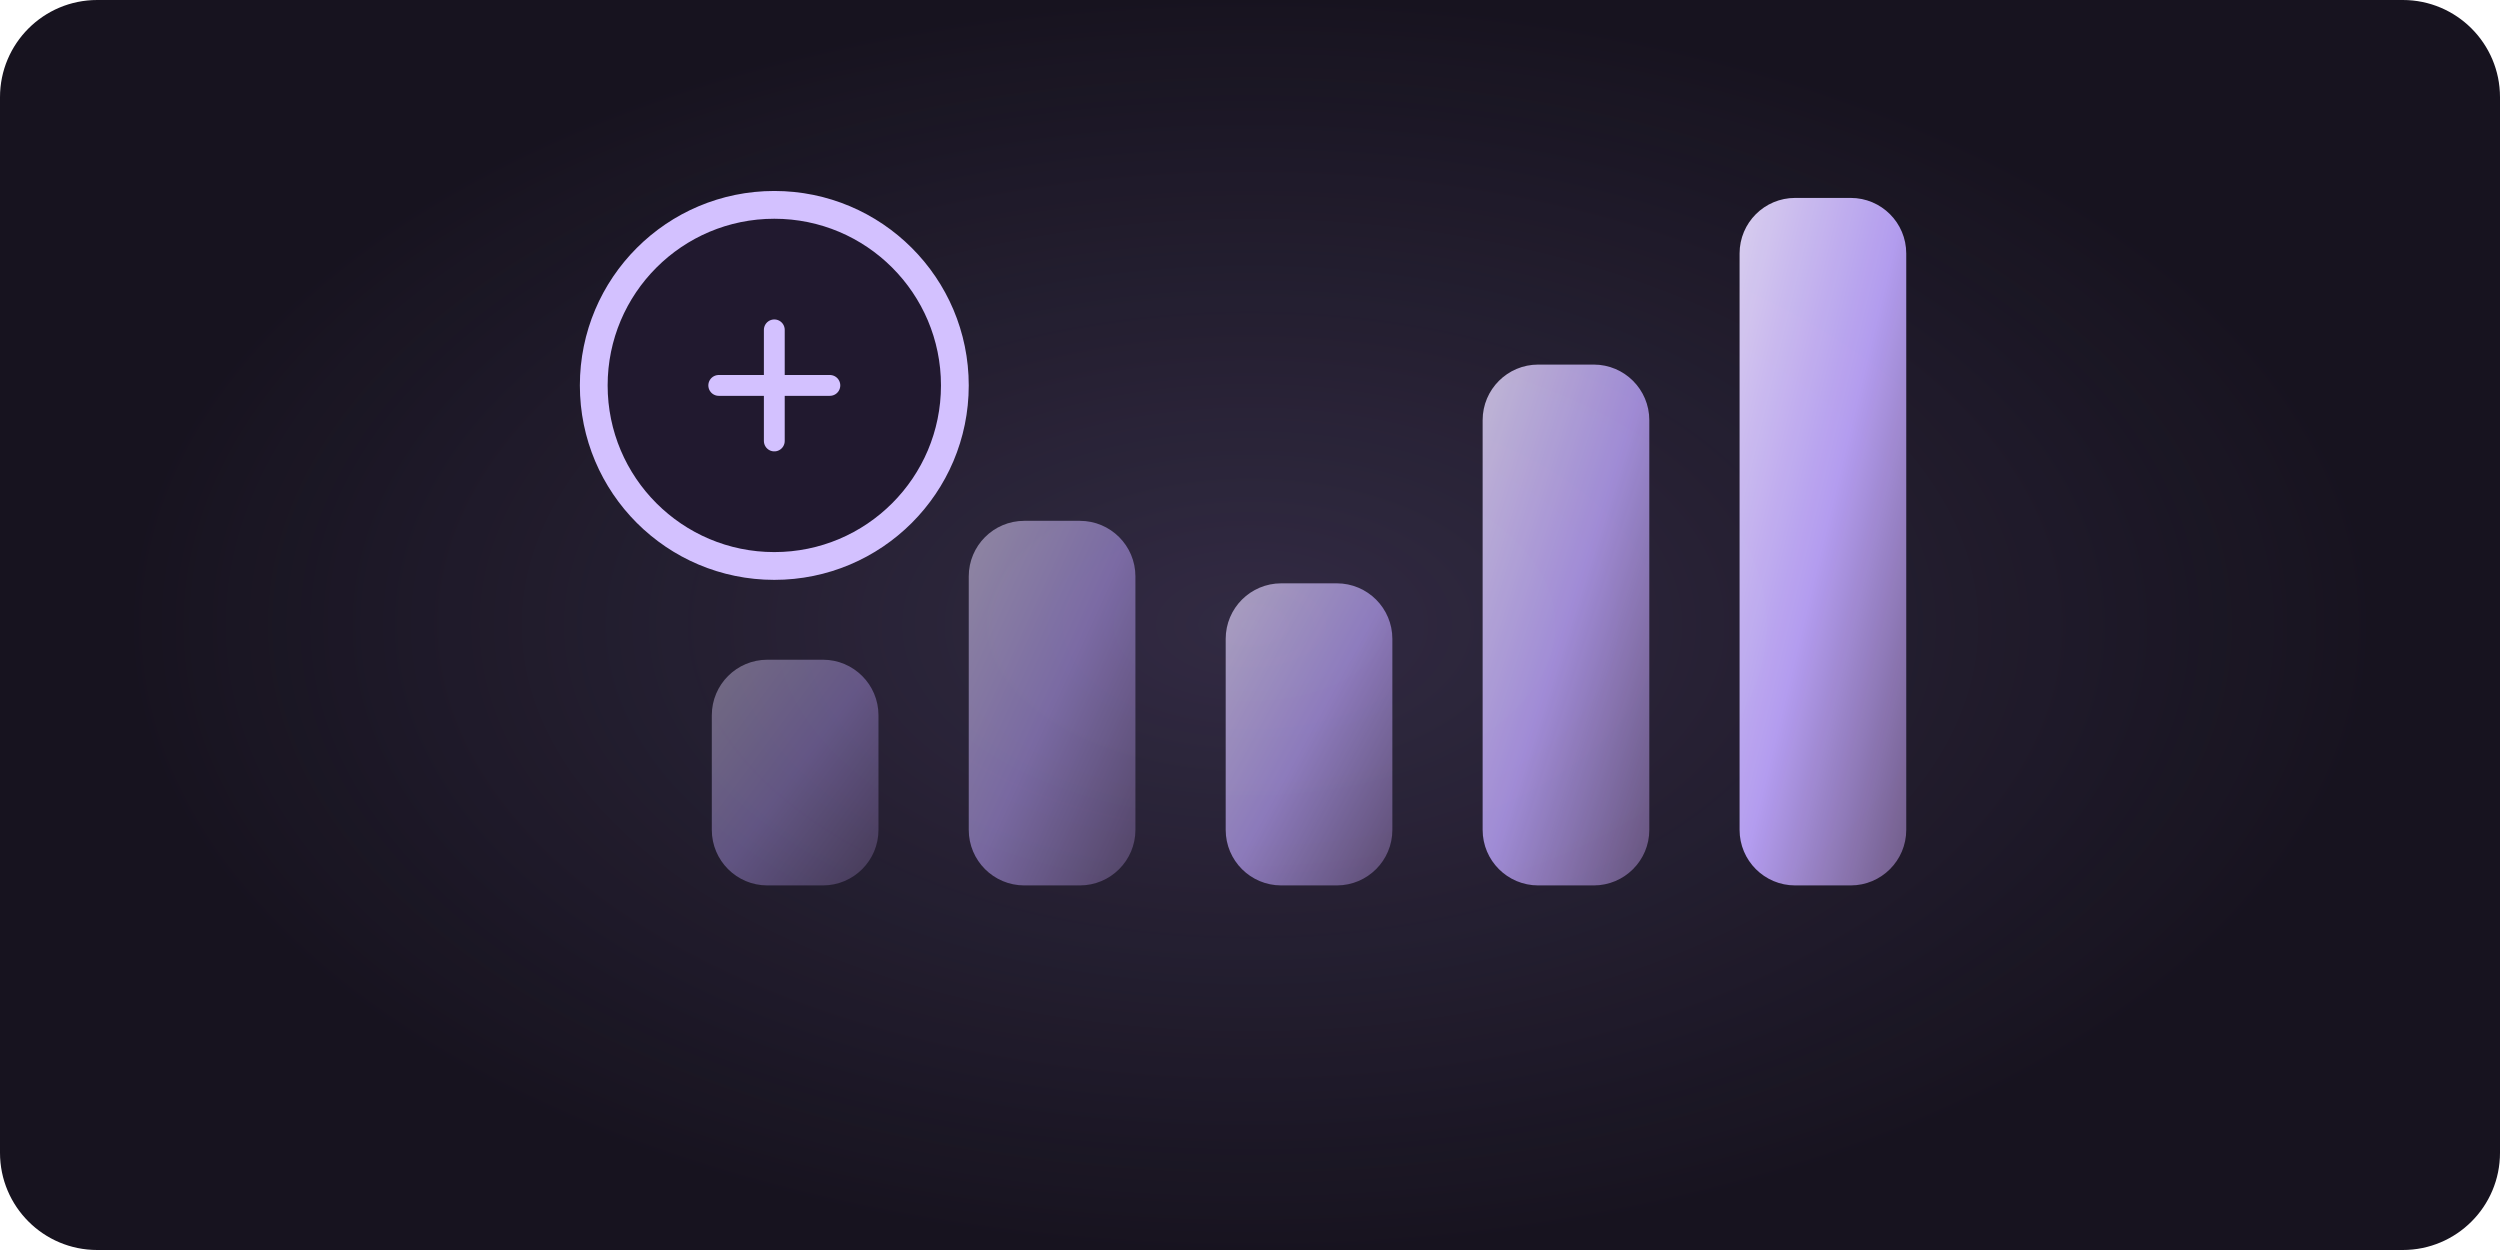
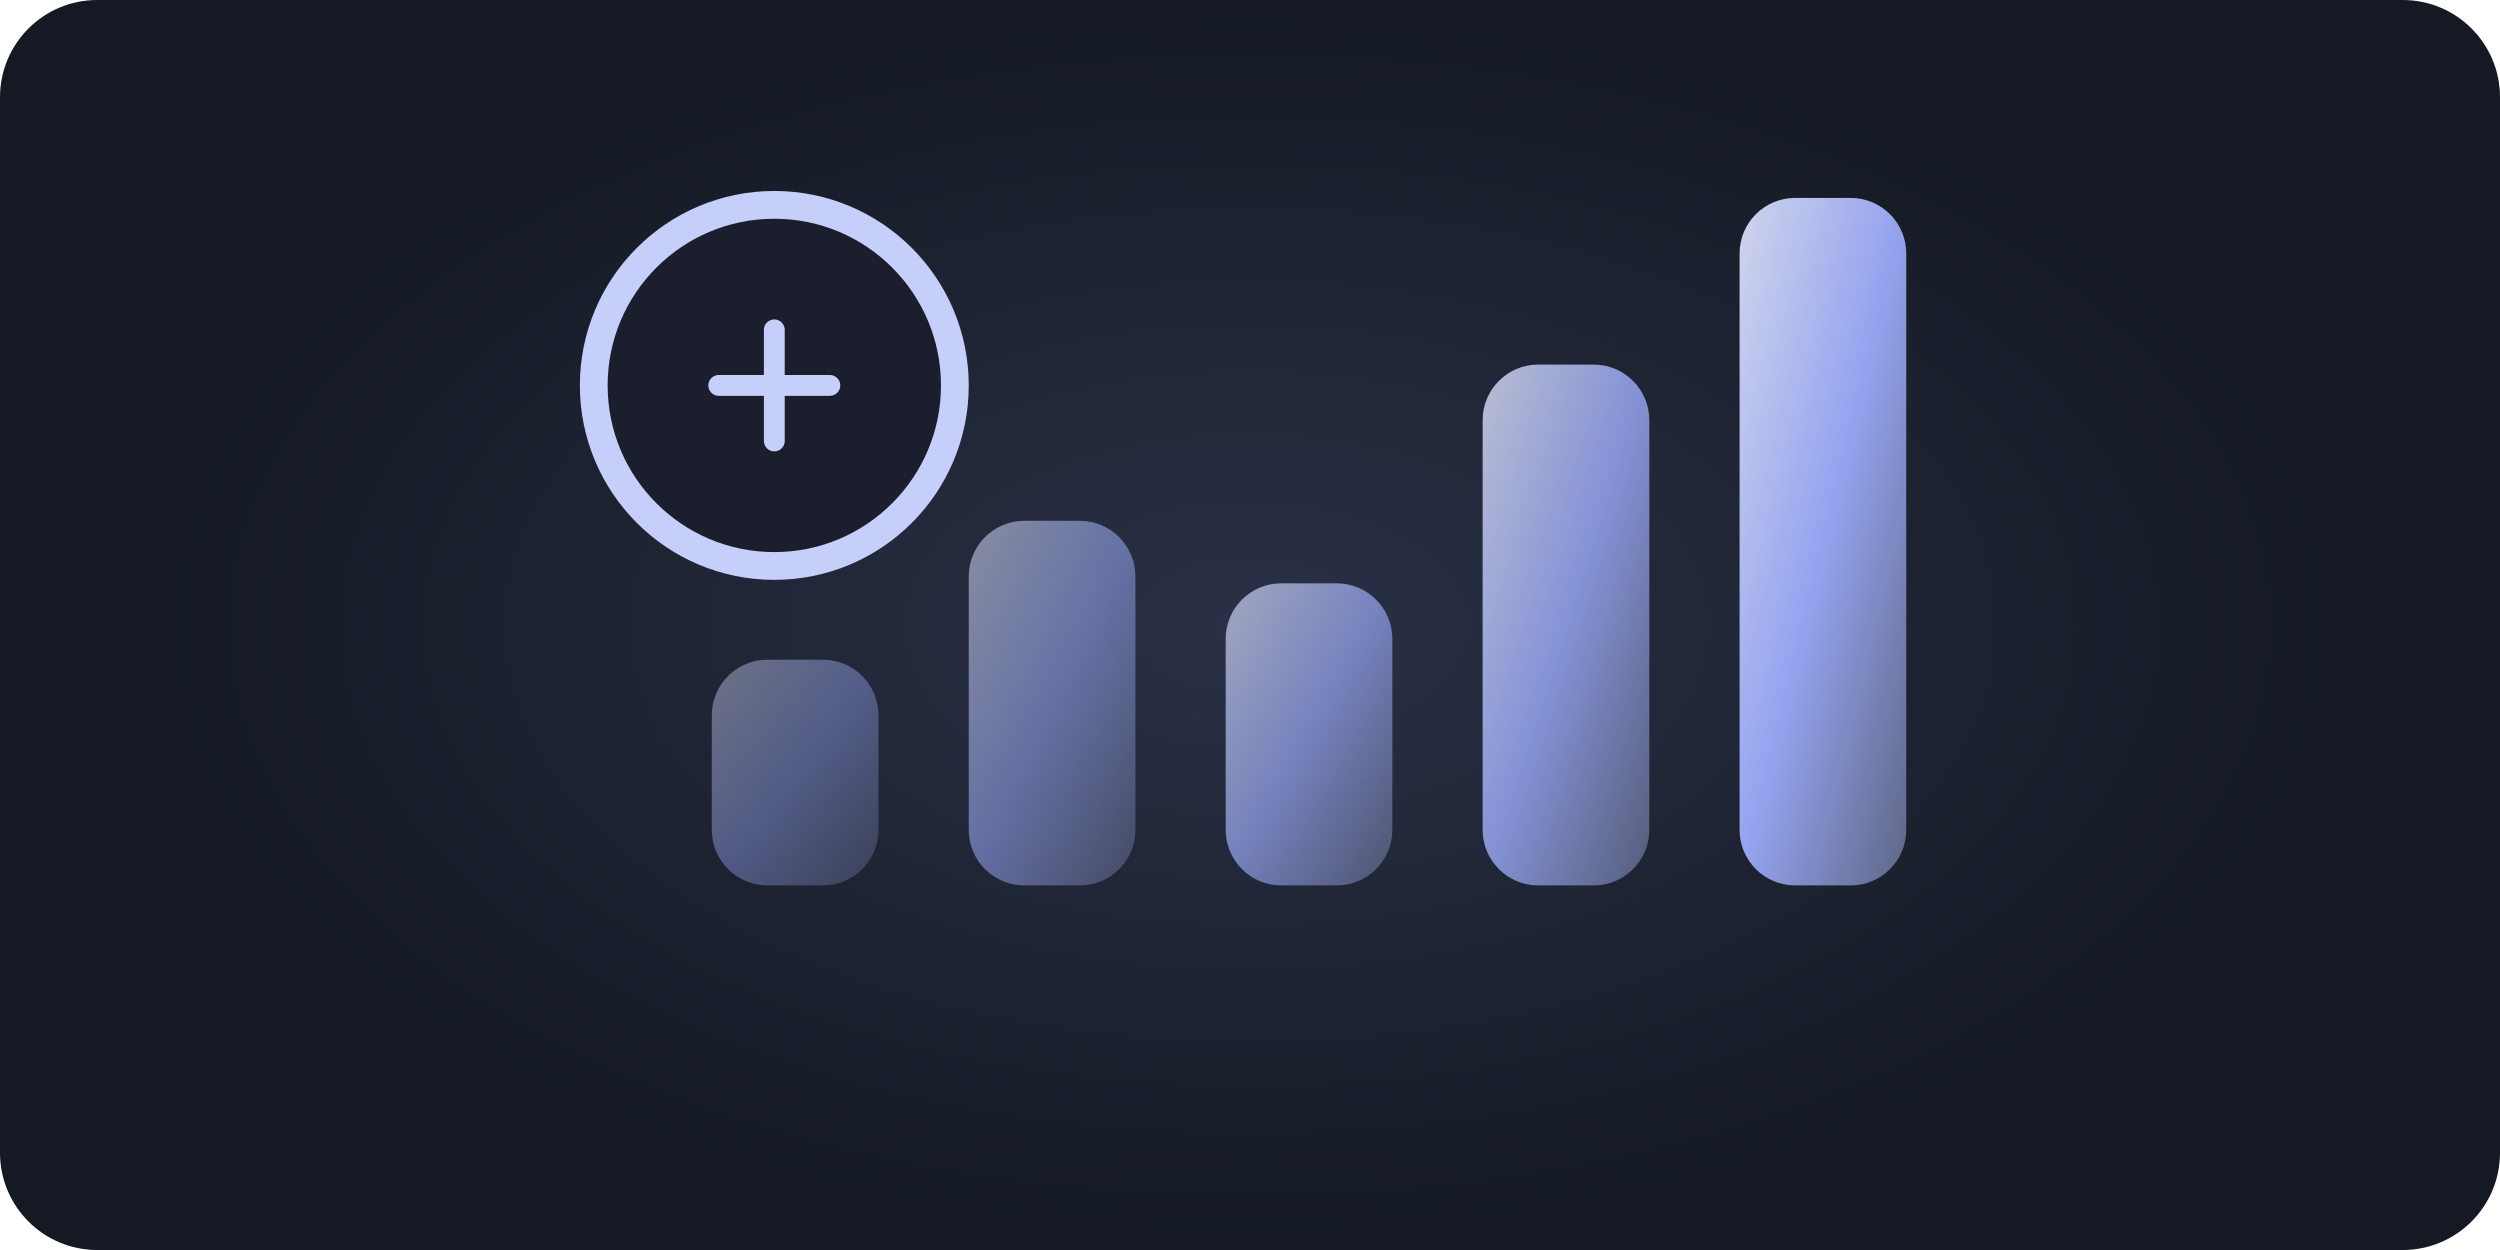
<svg xmlns="http://www.w3.org/2000/svg" width="720" height="360" viewBox="0 0 720 360">
  <defs>
    <linearGradient id="ink" x1="0" y1="0" x2="1" y2="1">
-       <stop stop-color="#E9DEFF" />
-       <stop offset=".5" stop-color="#BFA7FF" />
-       <stop offset="1" stop-color="#76618F" />
+       <stop stop-color="#E0E5FD" />
+       <stop offset=".5" stop-color="#9EAEFF" />
+       <stop offset="1" stop-color="#646B8C" />
    </linearGradient>
    <radialGradient id="glow">
-       <stop stop-color="#BFA7FF" stop-opacity=".16" />
-       <stop offset="1" stop-color="#BFA7FF" stop-opacity="0" />
+       <stop stop-color="#9EAEFF" stop-opacity=".16" />
+       <stop offset="1" stop-color="#9EAEFF" stop-opacity="0" />
    </radialGradient>
  </defs>
-   <rect width="720" height="360" rx="28" fill="#17131F" />
+   <rect width="720" height="360" rx="28" fill="#141923" />
  <ellipse cx="360" cy="180" rx="330" ry="180" fill="url(#glow)" />
  <rect x="205" y="190" width="48" height="65" rx="16" fill="url(#ink)" opacity="0.4" />
  <rect x="279" y="150" width="48" height="105" rx="16" fill="url(#ink)" opacity="0.53" />
  <rect x="353" y="168" width="48" height="87" rx="16" fill="url(#ink)" opacity="0.66" />
  <rect x="427" y="105" width="48" height="150" rx="16" fill="url(#ink)" opacity="0.79" />
  <rect x="501" y="57" width="48" height="198" rx="16" fill="url(#ink)" opacity="0.92" />
-   <circle cx="223" cy="111" r="52" fill="#21192F" stroke="#D3C1FF" stroke-width="8" />
-   <path d="M207 111h32m-16-16v32" stroke="#D3C1FF" stroke-width="6" stroke-linecap="round" />
+   <circle cx="223" cy="111" r="52" fill="#1B1E2D" stroke="#C6CEFA" stroke-width="8" />
+   <path d="M207 111h32m-16-16v32" stroke="#C6CEFA" stroke-width="6" stroke-linecap="round" />
</svg>
